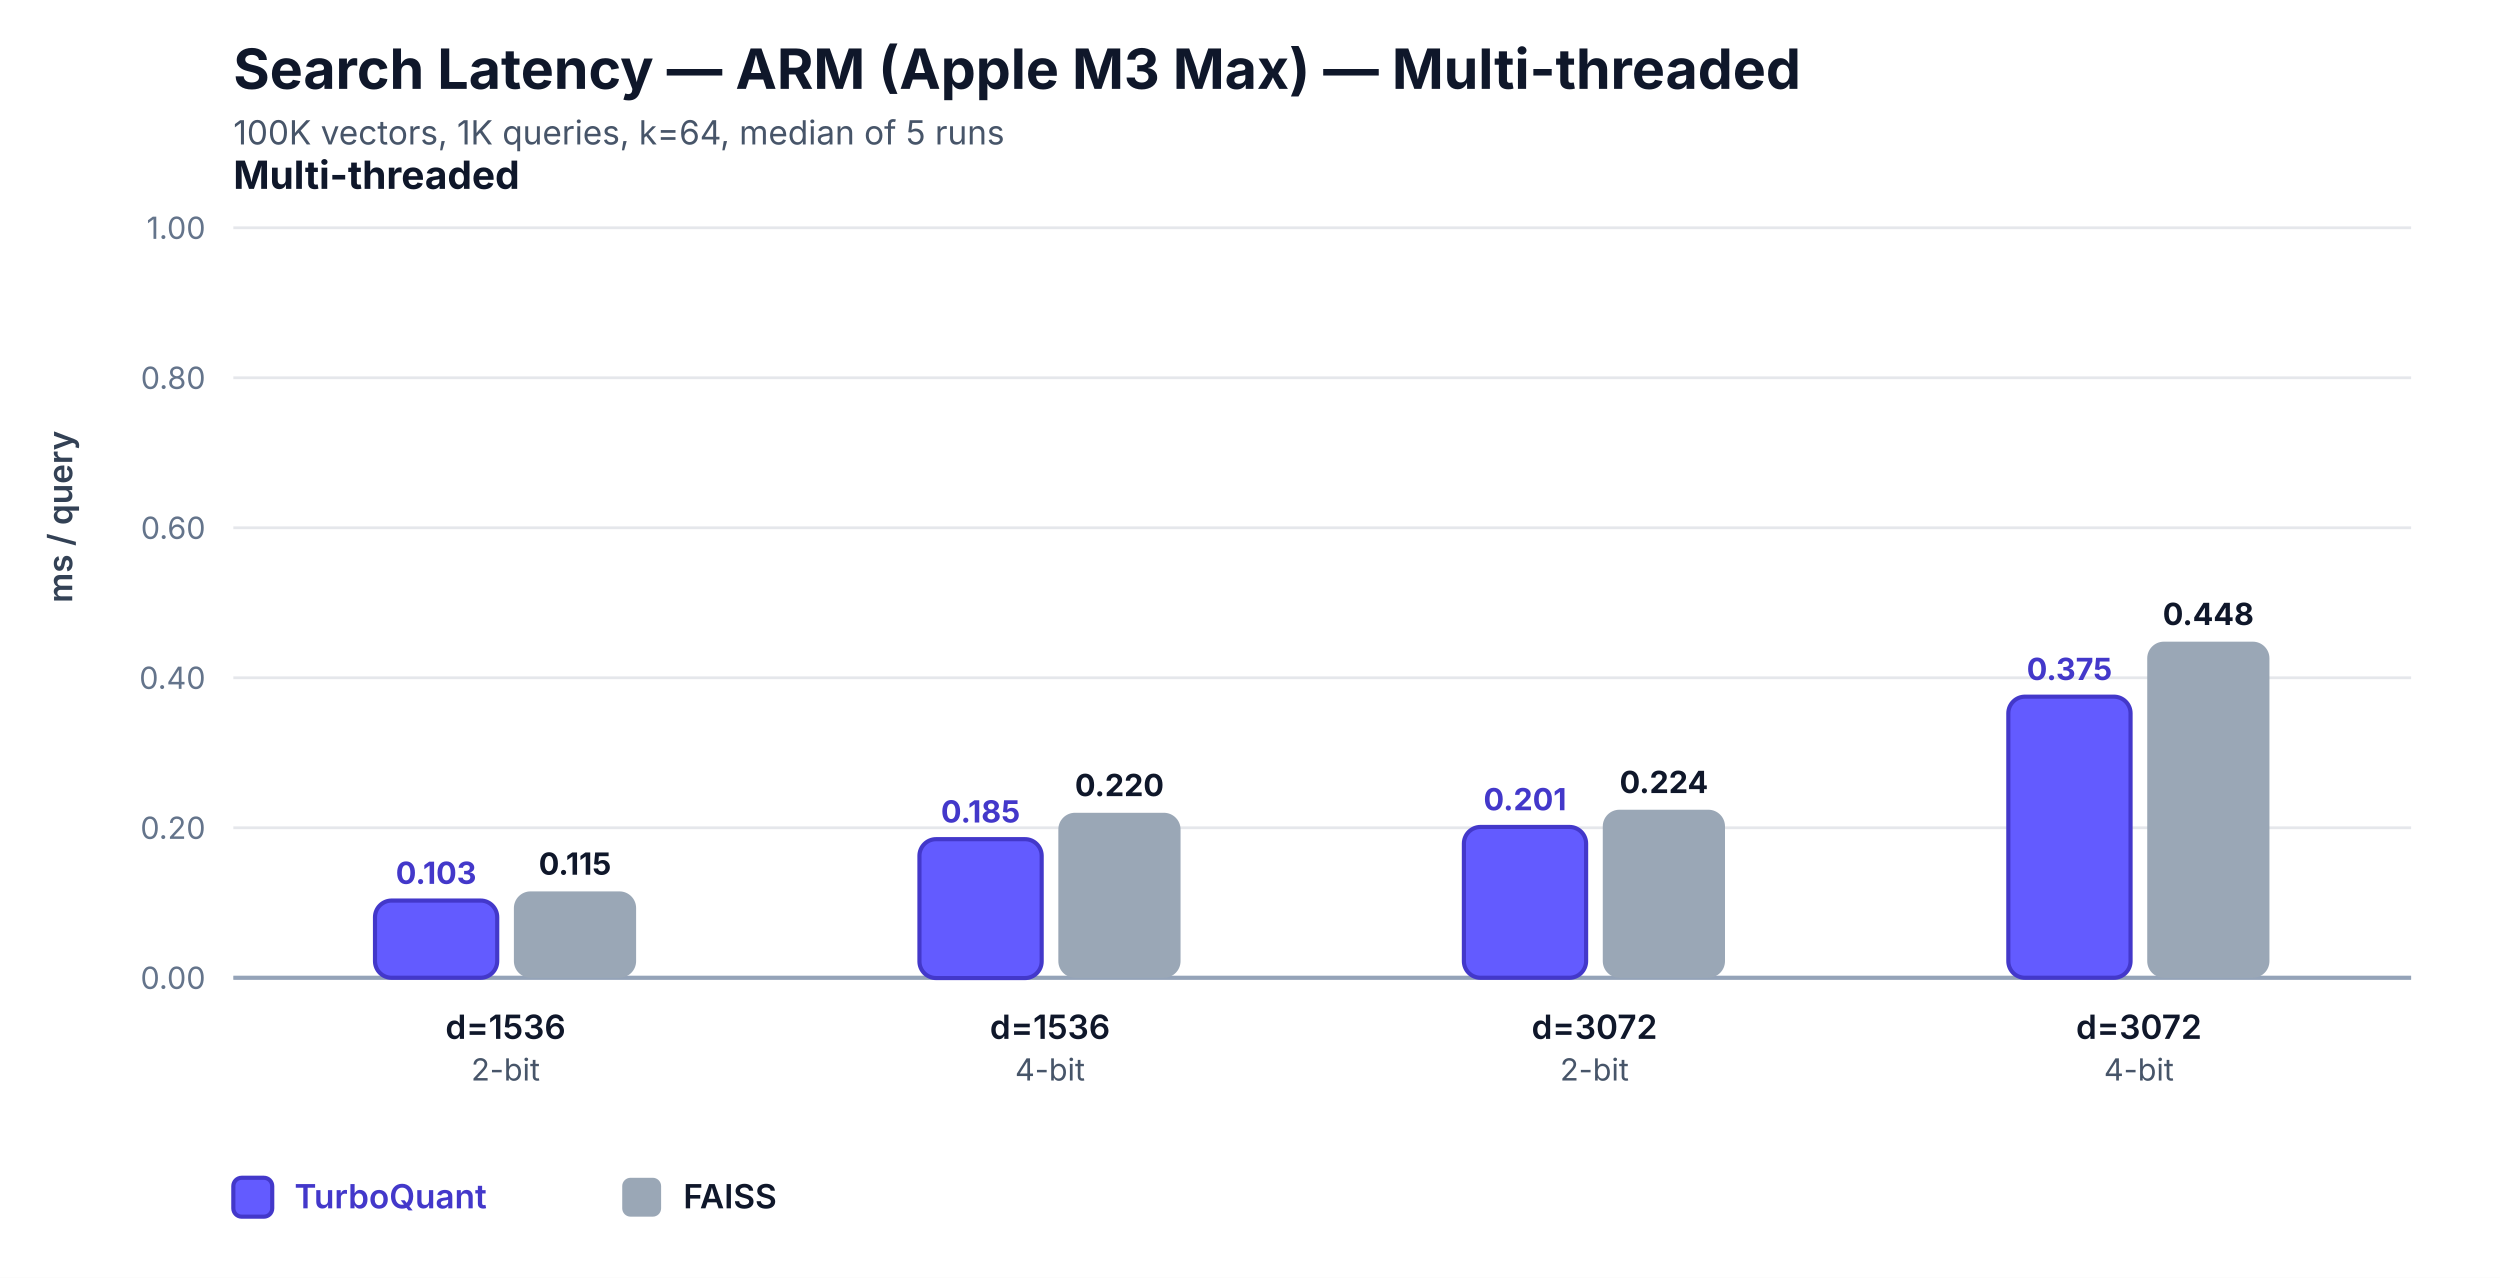
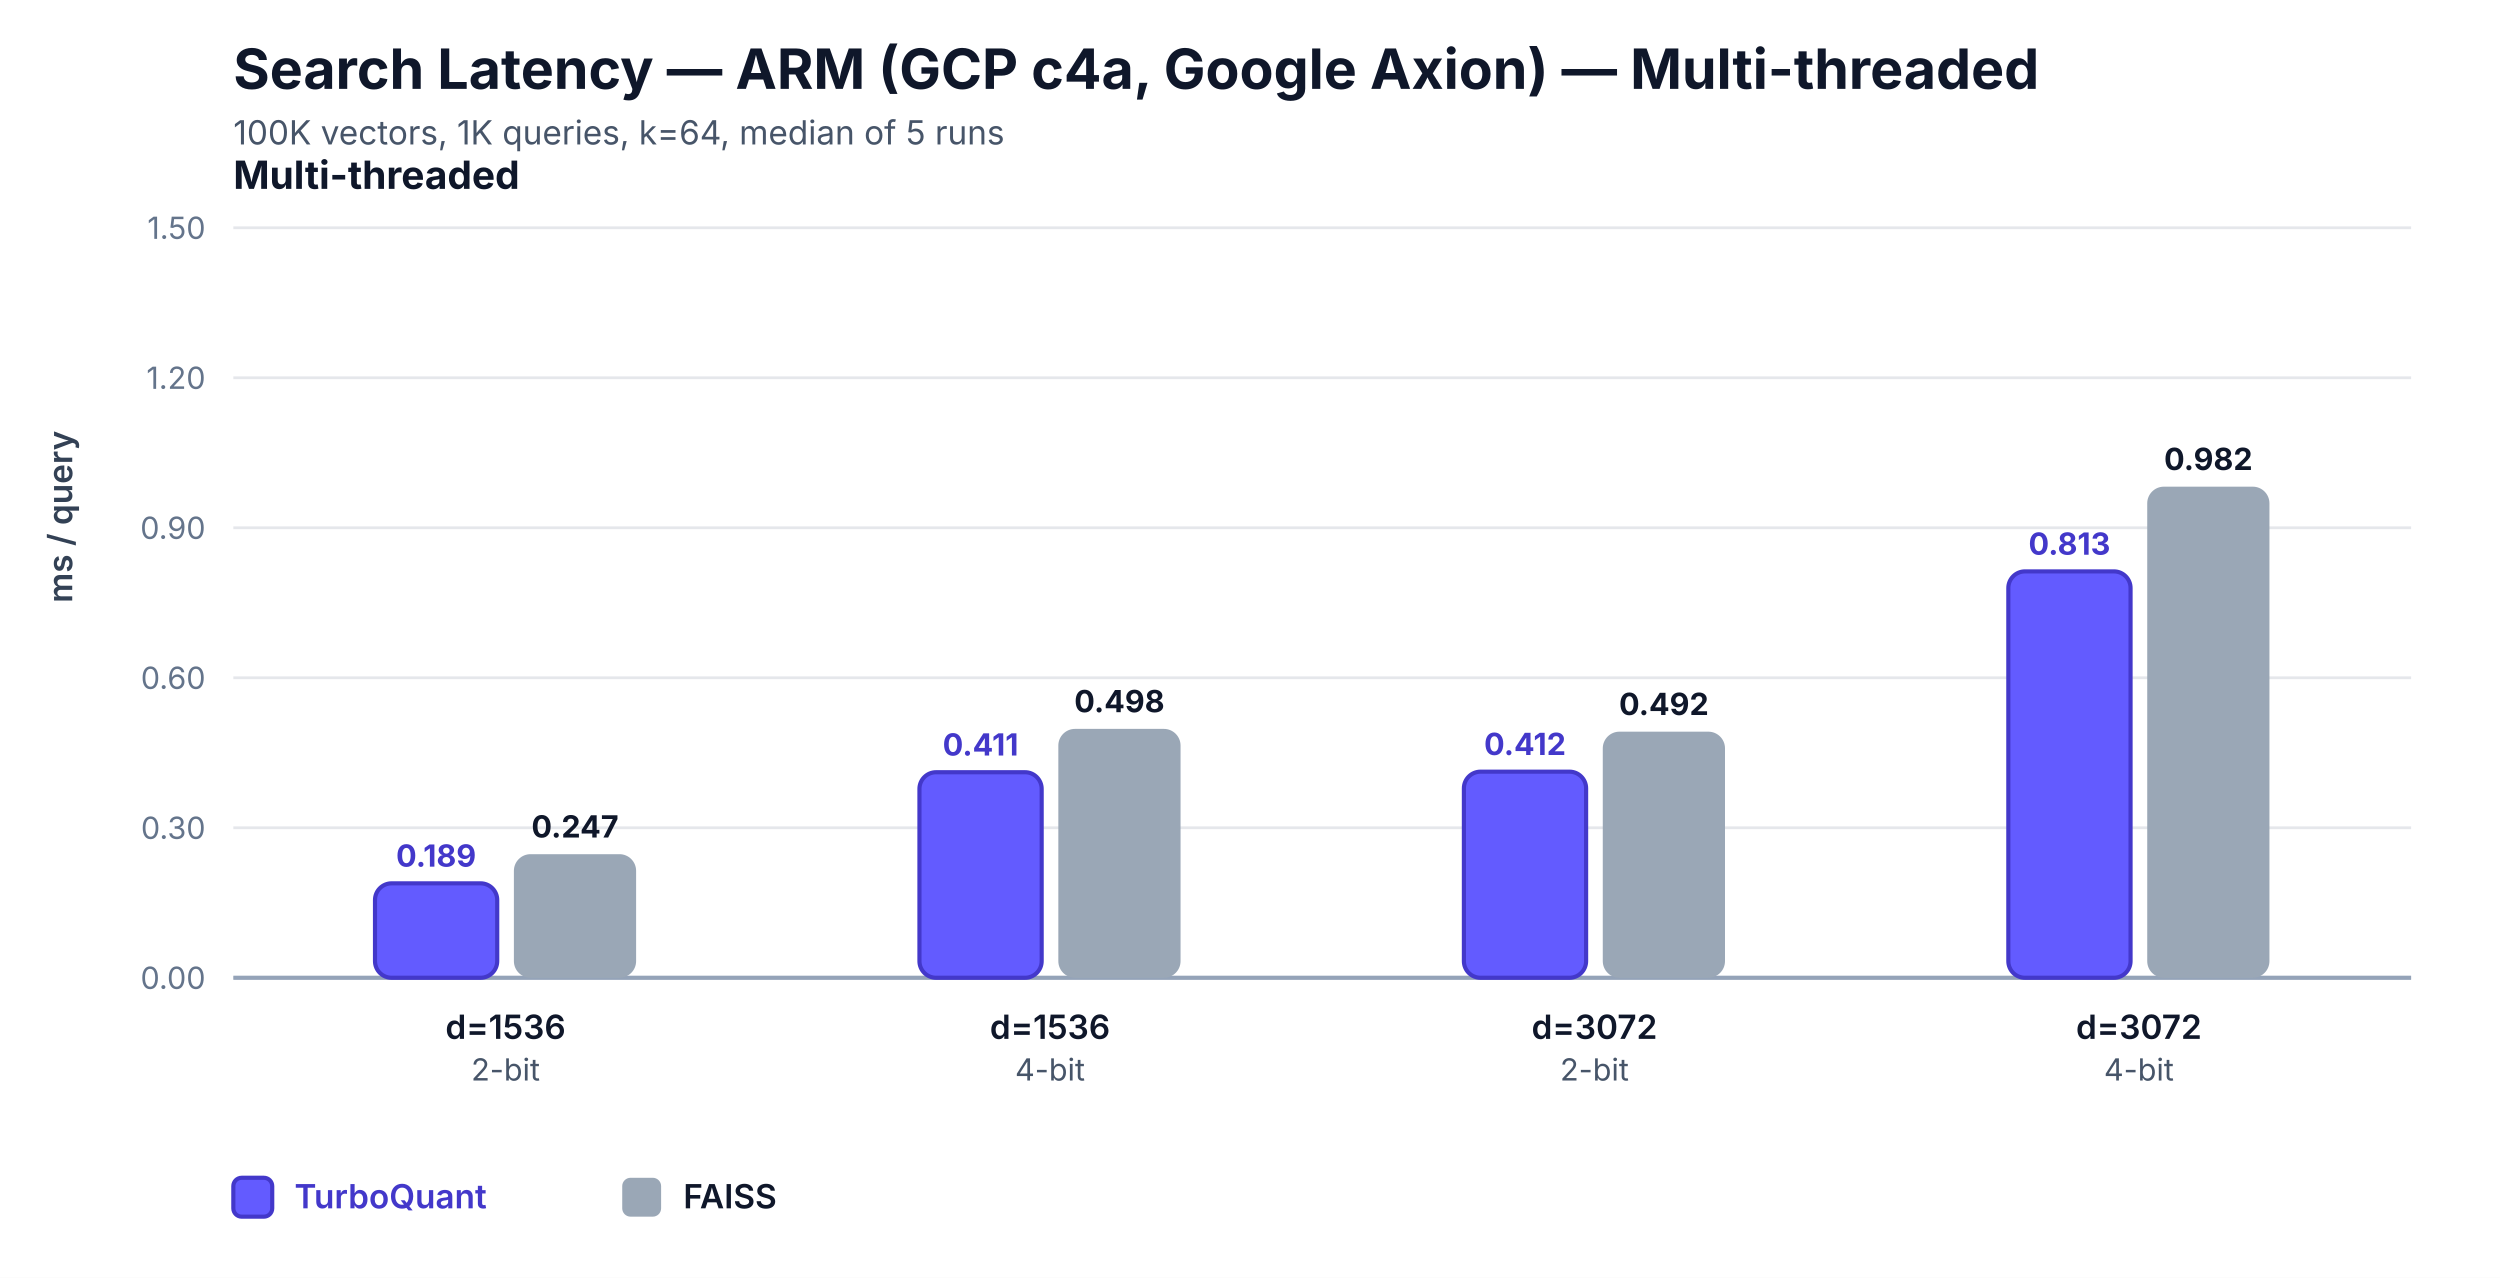
- <svg xmlns="http://www.w3.org/2000/svg" width="900" height="460" viewBox="0 0 900 460" role="img" aria-label="Search Latency — ARM (Apple M3 Max) — Multi-threaded">
+ <svg xmlns="http://www.w3.org/2000/svg" width="900" height="460" viewBox="0 0 900 460" role="img" aria-label="Search Latency — ARM (GCP c4a, Google Axion) — Multi-threaded">
  <style>
  .title { font: 700 20px -apple-system, BlinkMacSystemFont, "Segoe UI", sans-serif; fill: #0f172a; }
  .subtitle { font: 400 12px -apple-system, BlinkMacSystemFont, "Segoe UI", sans-serif; fill: #475569; }
  .panel { font: 700 14px -apple-system, BlinkMacSystemFont, "Segoe UI", sans-serif; fill: #0f172a; }
  .label { font: 600 12px -apple-system, BlinkMacSystemFont, "Segoe UI", sans-serif; fill: #0f172a; }
  .secondary { font: 400 11px -apple-system, BlinkMacSystemFont, "Segoe UI", sans-serif; fill: #475569; }
  .tick { font: 400 11px -apple-system, BlinkMacSystemFont, "Segoe UI", sans-serif; fill: #64748b; }
  .value { font: 700 11px -apple-system, BlinkMacSystemFont, "Segoe UI", sans-serif; fill: #0f172a; }
  .value-accent { font: 700 11px -apple-system, BlinkMacSystemFont, "Segoe UI", sans-serif; fill: #4338ca; }
  .axis { font: 600 12px -apple-system, BlinkMacSystemFont, "Segoe UI", sans-serif; fill: #334155; }
  .legend { font: 600 12px -apple-system, BlinkMacSystemFont, "Segoe UI", sans-serif; fill: #0f172a; }
</style>
  <rect width="100%" height="100%" fill="#ffffff" />
-   <text x="84" y="32" class="title">Search Latency — ARM (Apple M3 Max) — Multi-threaded</text>
+   <text x="84" y="32" class="title">Search Latency — ARM (GCP c4a, Google Axion) — Multi-threaded</text>
  <text x="84" y="52" class="subtitle">100K vectors, 1K queries, k=64, median of 5 runs</text>
  <line x1="84" y1="352.0" x2="868" y2="352.0" stroke="#e5e7eb" stroke-width="1" />
  <text x="74" y="356.0" text-anchor="end" class="tick">0.00</text>
  <line x1="84" y1="298.0" x2="868" y2="298.0" stroke="#e5e7eb" stroke-width="1" />
-   <text x="74" y="302.0" text-anchor="end" class="tick">0.20</text>
+   <text x="74" y="302.0" text-anchor="end" class="tick">0.30</text>
  <line x1="84" y1="244.0" x2="868" y2="244.0" stroke="#e5e7eb" stroke-width="1" />
-   <text x="74" y="248.0" text-anchor="end" class="tick">0.40</text>
+   <text x="74" y="248.0" text-anchor="end" class="tick">0.60</text>
  <line x1="84" y1="190.0" x2="868" y2="190.0" stroke="#e5e7eb" stroke-width="1" />
-   <text x="74" y="194.0" text-anchor="end" class="tick">0.60</text>
+   <text x="74" y="194.0" text-anchor="end" class="tick">0.90</text>
  <line x1="84" y1="136.0" x2="868" y2="136.0" stroke="#e5e7eb" stroke-width="1" />
-   <text x="74" y="140.0" text-anchor="end" class="tick">0.80</text>
+   <text x="74" y="140.0" text-anchor="end" class="tick">1.20</text>
  <line x1="84" y1="82.0" x2="868" y2="82.0" stroke="#e5e7eb" stroke-width="1" />
-   <text x="74" y="86.0" text-anchor="end" class="tick">1.00</text>
+   <text x="74" y="86.0" text-anchor="end" class="tick">1.50</text>
  <line x1="84" y1="352.0" x2="868" y2="352.0" stroke="#94a3b8" stroke-width="1.5" />
  <text x="84" y="68" class="panel">Multi-threaded</text>
-   <rect x="135.0" y="324.2" width="44" height="27.8" rx="6" fill="#635bff" stroke="#4338ca" stroke-width="1.5" />
-   <rect x="185.0" y="320.9" width="44" height="31.1" rx="6" fill="#9aa7b6" />
-   <text x="157.0" y="318.2" text-anchor="middle" class="value-accent">0.103</text>
-   <text x="207.0" y="314.9" text-anchor="middle" class="value">0.115</text>
+   <rect x="135.0" y="318.0" width="44" height="34.0" rx="6" fill="#635bff" stroke="#4338ca" stroke-width="1.5" />
+   <rect x="185.0" y="307.5" width="44" height="44.5" rx="6" fill="#9aa7b6" />
+   <text x="157.0" y="312.0" text-anchor="middle" class="value-accent">0.189</text>
+   <text x="207.0" y="301.5" text-anchor="middle" class="value">0.247</text>
  <text x="182.0" y="374" text-anchor="middle" class="label">d=1536</text>
  <text x="182.0" y="389" text-anchor="middle" class="secondary">2-bit</text>
-   <rect x="331.0" y="302.1" width="44" height="50.0" rx="6" fill="#635bff" stroke="#4338ca" stroke-width="1.5" />
-   <rect x="381.0" y="292.6" width="44" height="59.4" rx="6" fill="#9aa7b6" />
-   <text x="353.0" y="296.1" text-anchor="middle" class="value-accent">0.185</text>
-   <text x="403.0" y="286.6" text-anchor="middle" class="value">0.220</text>
+   <rect x="331.0" y="278.0" width="44" height="74.0" rx="6" fill="#635bff" stroke="#4338ca" stroke-width="1.5" />
+   <rect x="381.0" y="262.4" width="44" height="89.6" rx="6" fill="#9aa7b6" />
+   <text x="353.0" y="272.0" text-anchor="middle" class="value-accent">0.411</text>
+   <text x="403.0" y="256.4" text-anchor="middle" class="value">0.498</text>
  <text x="378.0" y="374" text-anchor="middle" class="label">d=1536</text>
  <text x="378.0" y="389" text-anchor="middle" class="secondary">4-bit</text>
-   <rect x="527.0" y="297.7" width="44" height="54.3" rx="6" fill="#635bff" stroke="#4338ca" stroke-width="1.5" />
-   <rect x="577.0" y="291.5" width="44" height="60.5" rx="6" fill="#9aa7b6" />
-   <text x="549.0" y="291.7" text-anchor="middle" class="value-accent">0.201</text>
-   <text x="599.0" y="285.5" text-anchor="middle" class="value">0.224</text>
+   <rect x="527.0" y="277.8" width="44" height="74.2" rx="6" fill="#635bff" stroke="#4338ca" stroke-width="1.5" />
+   <rect x="577.0" y="263.4" width="44" height="88.6" rx="6" fill="#9aa7b6" />
+   <text x="549.0" y="271.8" text-anchor="middle" class="value-accent">0.412</text>
+   <text x="599.0" y="257.4" text-anchor="middle" class="value">0.492</text>
  <text x="574.0" y="374" text-anchor="middle" class="label">d=3072</text>
  <text x="574.0" y="389" text-anchor="middle" class="secondary">2-bit</text>
-   <rect x="723.0" y="250.8" width="44" height="101.2" rx="6" fill="#635bff" stroke="#4338ca" stroke-width="1.5" />
-   <rect x="773.0" y="231.0" width="44" height="121.0" rx="6" fill="#9aa7b6" />
-   <text x="745.0" y="244.8" text-anchor="middle" class="value-accent">0.375</text>
-   <text x="795.0" y="225.0" text-anchor="middle" class="value">0.448</text>
+   <rect x="723.0" y="205.7" width="44" height="146.3" rx="6" fill="#635bff" stroke="#4338ca" stroke-width="1.5" />
+   <rect x="773.0" y="175.2" width="44" height="176.8" rx="6" fill="#9aa7b6" />
+   <text x="745.0" y="199.7" text-anchor="middle" class="value-accent">0.813</text>
+   <text x="795.0" y="169.2" text-anchor="middle" class="value">0.982</text>
  <text x="770.0" y="374" text-anchor="middle" class="label">d=3072</text>
  <text x="770.0" y="389" text-anchor="middle" class="secondary">4-bit</text>
  <text x="26" y="217.0" transform="rotate(-90, 26, 217.0)" class="axis">ms / query</text>
  <rect x="84" y="424" width="14" height="14" rx="3" fill="#635bff" stroke="#4338ca" stroke-width="1.5" />
  <text x="106" y="435" class="legend" style="fill: #4338ca;">TurboQuant</text>
  <rect x="224" y="424" width="14" height="14" rx="3" fill="#9aa7b6" />
  <text x="246" y="435" class="legend">FAISS</text>
</svg>
